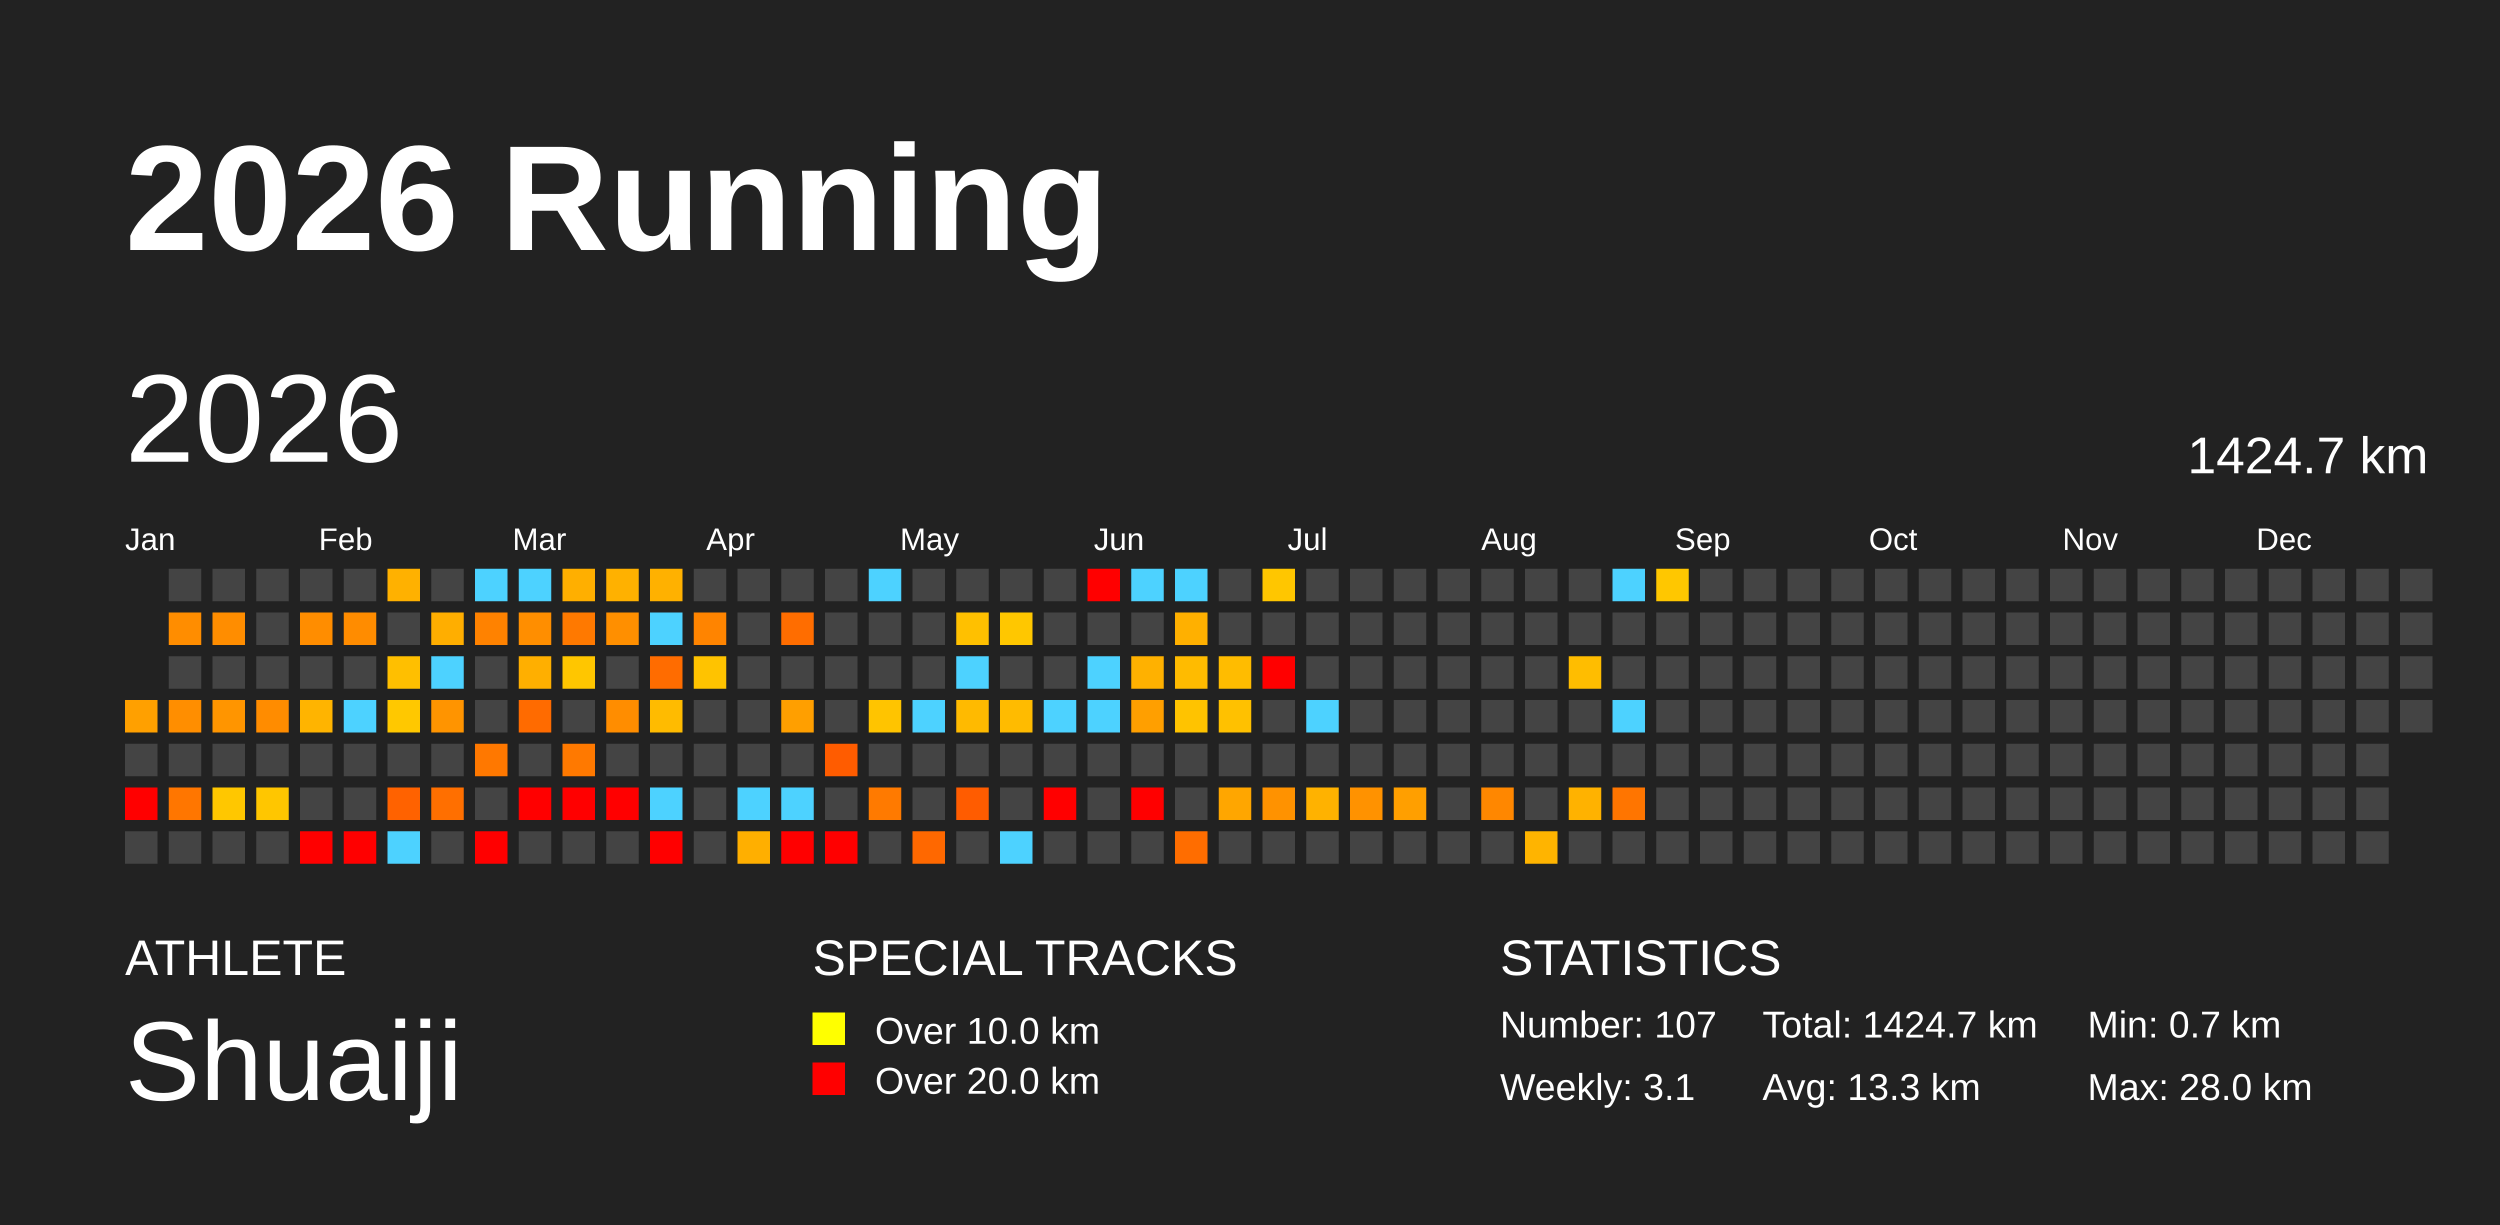
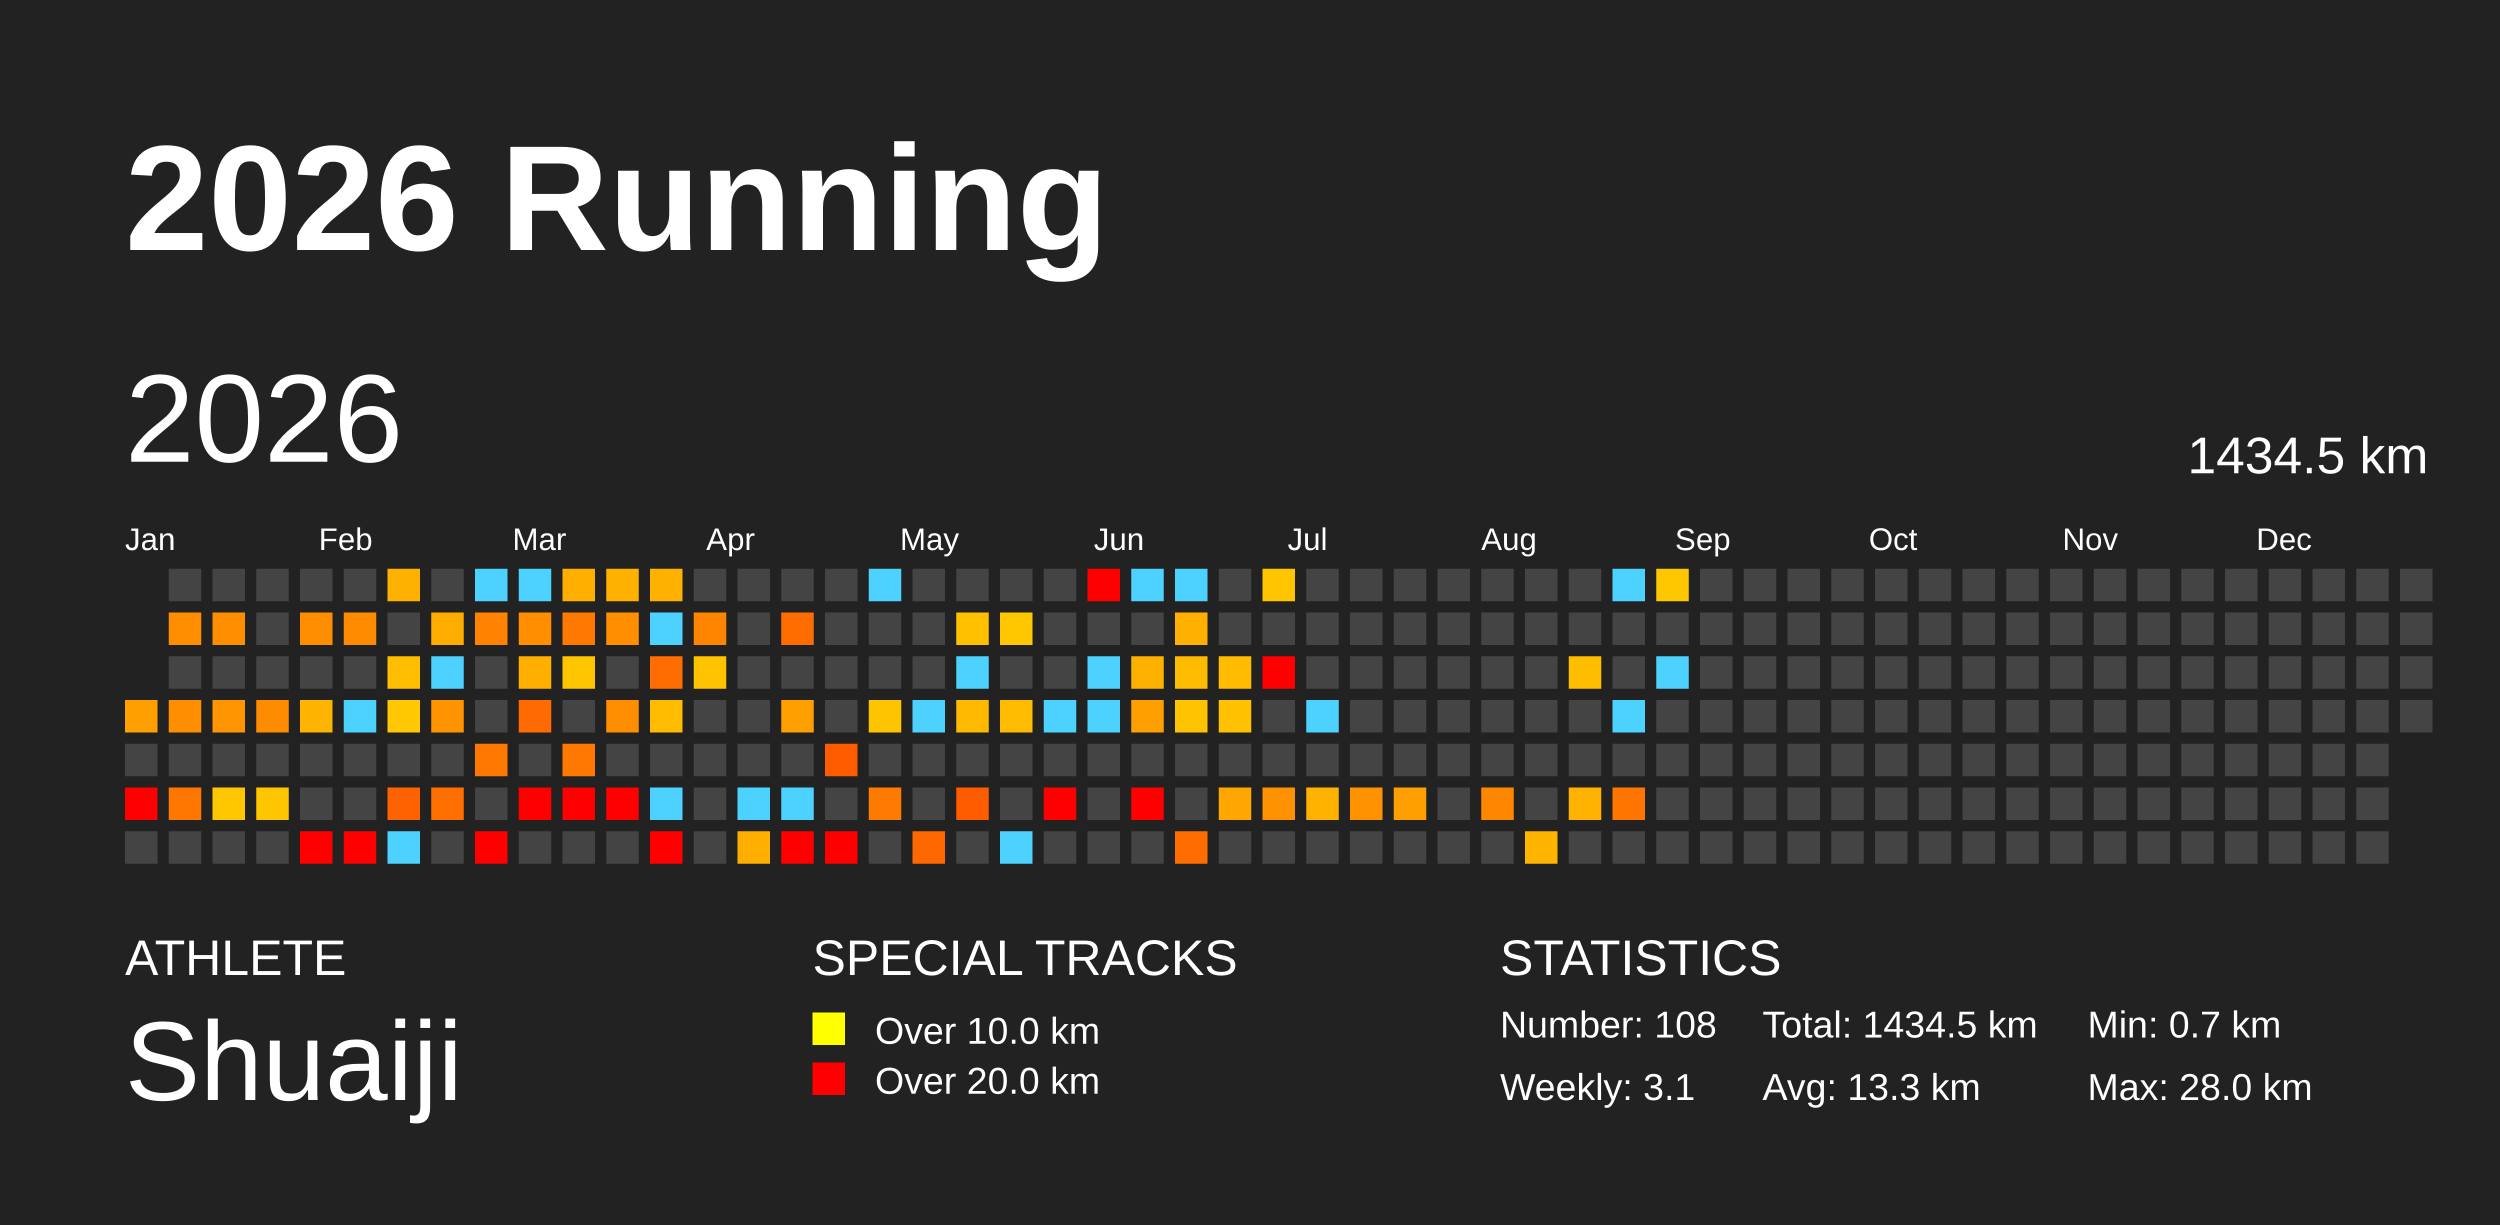
<svg xmlns="http://www.w3.org/2000/svg" baseProfile="full" height="98mm" version="1.1" viewBox="0,0,200,98" width="200mm">
  <defs />
  <rect fill="#222222" height="98" width="200" x="0" y="0" />
  <text fill="#FFFFFF" style="font-size:12px; font-family:Arial; font-weight:bold;" x="10" y="20">2026 Running</text>
  <text fill="#FFFFFF" style="font-size:4px; font-family:Arial" x="10" y="78">ATHLETE</text>
  <text fill="#FFFFFF" style="font-size:9px; font-family:Arial" x="10" y="88">Shuaiji</text>
  <text fill="#FFFFFF" style="font-size:4px; font-family:Arial" x="65" y="78">SPECIAL TRACKS</text>
  <rect fill="yellow" height="2.6" width="2.6" x="65" y="81" />
  <text fill="#FFFFFF" style="font-size:3px; font-family:Arial" x="70" y="83.5">Over 10.0 km</text>
  <rect fill="red" height="2.6" width="2.6" x="65" y="85" />
  <text fill="#FFFFFF" style="font-size:3px; font-family:Arial" x="70" y="87.5">Over 20.0 km</text>
  <text fill="#FFFFFF" style="font-size:4px; font-family:Arial" x="120" y="78">STATISTICS</text>
-   <text fill="#FFFFFF" style="font-size:3px; font-family:Arial" x="120" y="83">Number: 107</text>
+   <text fill="#FFFFFF" style="font-size:3px; font-family:Arial" x="120" y="83">Number: 108</text>
  <text fill="#FFFFFF" style="font-size:3px; font-family:Arial" x="120" y="88">Weekly: 3.1</text>
-   <text fill="#FFFFFF" style="font-size:3px; font-family:Arial" x="141" y="83">Total: 1424.7 km</text>
+   <text fill="#FFFFFF" style="font-size:3px; font-family:Arial" x="141" y="83">Total: 1434.5 km</text>
  <text fill="#FFFFFF" style="font-size:3px; font-family:Arial" x="141" y="88">Avg: 13.3 km</text>
  <text fill="#FFFFFF" style="font-size:3px; font-family:Arial" x="167" y="83">Min: 0.7 km</text>
  <text fill="#FFFFFF" style="font-size:3px; font-family:Arial" x="167" y="88">Max: 28.0 km</text>
  <text dominant-baseline="hanging" fill="#FFFFFF" style="font-size:10.0px; font-family:Arial;" x="10" y="30">2026</text>
-   <text dominant-baseline="hanging" fill="#FFFFFF" style="font-size:4.125px; font-family:Arial;" x="175" y="35">1424.7 km</text>
+   <text dominant-baseline="hanging" fill="#FFFFFF" style="font-size:4.125px; font-family:Arial;" x="175" y="35">1434.5 km</text>
  <text fill="#FFFFFF" style="font-size:2.5px; font-family:Arial" x="10.0" y="44">Jan</text>
  <text fill="#FFFFFF" style="font-size:2.5px; font-family:Arial" x="25.5" y="44">Feb</text>
  <text fill="#FFFFFF" style="font-size:2.5px; font-family:Arial" x="41.0" y="44">Mar</text>
  <text fill="#FFFFFF" style="font-size:2.5px; font-family:Arial" x="56.5" y="44">Apr</text>
  <text fill="#FFFFFF" style="font-size:2.5px; font-family:Arial" x="72.0" y="44">May</text>
  <text fill="#FFFFFF" style="font-size:2.5px; font-family:Arial" x="87.5" y="44">Jun</text>
  <text fill="#FFFFFF" style="font-size:2.5px; font-family:Arial" x="103.0" y="44">Jul</text>
  <text fill="#FFFFFF" style="font-size:2.5px; font-family:Arial" x="118.5" y="44">Aug</text>
  <text fill="#FFFFFF" style="font-size:2.5px; font-family:Arial" x="134.0" y="44">Sep</text>
  <text fill="#FFFFFF" style="font-size:2.5px; font-family:Arial" x="149.5" y="44">Oct</text>
  <text fill="#FFFFFF" style="font-size:2.5px; font-family:Arial" x="165.0" y="44">Nov</text>
  <text fill="#FFFFFF" style="font-size:2.5px; font-family:Arial" x="180.5" y="44">Dec</text>
  <rect fill="#ffa000" height="2.6" width="2.6" x="10.0" y="56.0" />
  <rect fill="#444444" height="2.6" width="2.6" x="10.0" y="59.5" />
  <rect fill="red" height="2.6" width="2.6" x="10.0" y="63.0" />
  <rect fill="#444444" height="2.6" width="2.6" x="10.0" y="66.5" />
  <rect fill="#444444" height="2.6" width="2.6" x="13.5" y="45.5" />
  <rect fill="#ff8d00" height="2.6" width="2.6" x="13.5" y="49.0" />
  <rect fill="#444444" height="2.6" width="2.6" x="13.5" y="52.5" />
  <rect fill="#ff8e00" height="2.6" width="2.6" x="13.5" y="56.0" />
  <rect fill="#444444" height="2.6" width="2.6" x="13.5" y="59.5" />
  <rect fill="#ff7600" height="2.6" width="2.6" x="13.5" y="63.0" />
  <rect fill="#444444" height="2.6" width="2.6" x="13.5" y="66.5" />
  <rect fill="#444444" height="2.6" width="2.6" x="17.0" y="45.5" />
  <rect fill="#ff8d00" height="2.6" width="2.6" x="17.0" y="49.0" />
  <rect fill="#444444" height="2.6" width="2.6" x="17.0" y="52.5" />
  <rect fill="#ff9500" height="2.6" width="2.6" x="17.0" y="56.0" />
  <rect fill="#444444" height="2.6" width="2.6" x="17.0" y="59.5" />
  <rect fill="#ffc700" height="2.6" width="2.6" x="17.0" y="63.0" />
  <rect fill="#444444" height="2.6" width="2.6" x="17.0" y="66.5" />
  <rect fill="#444444" height="2.6" width="2.6" x="20.5" y="45.5" />
  <rect fill="#444444" height="2.6" width="2.6" x="20.5" y="49.0" />
  <rect fill="#444444" height="2.6" width="2.6" x="20.5" y="52.5" />
  <rect fill="#ff8c00" height="2.6" width="2.6" x="20.5" y="56.0" />
  <rect fill="#444444" height="2.6" width="2.6" x="20.5" y="59.5" />
  <rect fill="#ffc600" height="2.6" width="2.6" x="20.5" y="63.0" />
  <rect fill="#444444" height="2.6" width="2.6" x="20.5" y="66.5" />
  <rect fill="#444444" height="2.6" width="2.6" x="24.0" y="45.5" />
  <rect fill="#ff8d00" height="2.6" width="2.6" x="24.0" y="49.0" />
  <rect fill="#444444" height="2.6" width="2.6" x="24.0" y="52.5" />
  <rect fill="#ffb400" height="2.6" width="2.6" x="24.0" y="56.0" />
  <rect fill="#444444" height="2.6" width="2.6" x="24.0" y="59.5" />
  <rect fill="#444444" height="2.6" width="2.6" x="24.0" y="63.0" />
  <rect fill="red" height="2.6" width="2.6" x="24.0" y="66.5" />
  <rect fill="#444444" height="2.6" width="2.6" x="27.5" y="45.5" />
  <rect fill="#ff8c00" height="2.6" width="2.6" x="27.5" y="49.0" />
  <rect fill="#444444" height="2.6" width="2.6" x="27.5" y="52.5" />
  <rect fill="#4dd2ff" height="2.6" width="2.6" x="27.5" y="56.0" />
  <rect fill="#444444" height="2.6" width="2.6" x="27.5" y="59.5" />
  <rect fill="#444444" height="2.6" width="2.6" x="27.5" y="63.0" />
  <rect fill="red" height="2.6" width="2.6" x="27.5" y="66.5" />
  <rect fill="#ffb100" height="2.6" width="2.6" x="31.0" y="45.5" />
  <rect fill="#444444" height="2.6" width="2.6" x="31.0" y="49.0" />
  <rect fill="#ffbf00" height="2.6" width="2.6" x="31.0" y="52.5" />
  <rect fill="#ffc800" height="2.6" width="2.6" x="31.0" y="56.0" />
  <rect fill="#444444" height="2.6" width="2.6" x="31.0" y="59.5" />
  <rect fill="#ff6200" height="2.6" width="2.6" x="31.0" y="63.0" />
  <rect fill="#4dd2ff" height="2.6" width="2.6" x="31.0" y="66.5" />
  <rect fill="#444444" height="2.6" width="2.6" x="34.5" y="45.5" />
  <rect fill="#ffae00" height="2.6" width="2.6" x="34.5" y="49.0" />
  <rect fill="#4dd2ff" height="2.6" width="2.6" x="34.5" y="52.5" />
  <rect fill="#ff9400" height="2.6" width="2.6" x="34.5" y="56.0" />
  <rect fill="#444444" height="2.6" width="2.6" x="34.5" y="59.5" />
  <rect fill="#ff6f00" height="2.6" width="2.6" x="34.5" y="63.0" />
  <rect fill="#444444" height="2.6" width="2.6" x="34.5" y="66.5" />
  <rect fill="#4dd2ff" height="2.6" width="2.6" x="38.0" y="45.5" />
  <rect fill="#ff8200" height="2.6" width="2.6" x="38.0" y="49.0" />
  <rect fill="#444444" height="2.6" width="2.6" x="38.0" y="52.5" />
  <rect fill="#444444" height="2.6" width="2.6" x="38.0" y="56.0" />
  <rect fill="#ff7800" height="2.6" width="2.6" x="38.0" y="59.5" />
  <rect fill="#444444" height="2.6" width="2.6" x="38.0" y="63.0" />
  <rect fill="red" height="2.6" width="2.6" x="38.0" y="66.5" />
  <rect fill="#4dd2ff" height="2.6" width="2.6" x="41.5" y="45.5" />
  <rect fill="#ff8e00" height="2.6" width="2.6" x="41.5" y="49.0" />
  <rect fill="#ffaf00" height="2.6" width="2.6" x="41.5" y="52.5" />
  <rect fill="#ff6b00" height="2.6" width="2.6" x="41.5" y="56.0" />
  <rect fill="#444444" height="2.6" width="2.6" x="41.5" y="59.5" />
  <rect fill="red" height="2.6" width="2.6" x="41.5" y="63.0" />
  <rect fill="#444444" height="2.6" width="2.6" x="41.5" y="66.5" />
  <rect fill="#ffaf00" height="2.6" width="2.6" x="45.0" y="45.5" />
  <rect fill="#ff7900" height="2.6" width="2.6" x="45.0" y="49.0" />
  <rect fill="#ffc600" height="2.6" width="2.6" x="45.0" y="52.5" />
  <rect fill="#444444" height="2.6" width="2.6" x="45.0" y="56.0" />
  <rect fill="#ff7900" height="2.6" width="2.6" x="45.0" y="59.5" />
  <rect fill="red" height="2.6" width="2.6" x="45.0" y="63.0" />
  <rect fill="#444444" height="2.6" width="2.6" x="45.0" y="66.5" />
  <rect fill="#ffb100" height="2.6" width="2.6" x="48.5" y="45.5" />
  <rect fill="#ff8f00" height="2.6" width="2.6" x="48.5" y="49.0" />
  <rect fill="#444444" height="2.6" width="2.6" x="48.5" y="52.5" />
  <rect fill="#ff8d00" height="2.6" width="2.6" x="48.5" y="56.0" />
  <rect fill="#444444" height="2.6" width="2.6" x="48.5" y="59.5" />
  <rect fill="red" height="2.6" width="2.6" x="48.5" y="63.0" />
  <rect fill="#444444" height="2.6" width="2.6" x="48.5" y="66.5" />
  <rect fill="#ffb100" height="2.6" width="2.6" x="52.0" y="45.5" />
  <rect fill="#4dd2ff" height="2.6" width="2.6" x="52.0" y="49.0" />
  <rect fill="#ff6c00" height="2.6" width="2.6" x="52.0" y="52.5" />
  <rect fill="#ffbb00" height="2.6" width="2.6" x="52.0" y="56.0" />
  <rect fill="#444444" height="2.6" width="2.6" x="52.0" y="59.5" />
  <rect fill="#4dd2ff" height="2.6" width="2.6" x="52.0" y="63.0" />
  <rect fill="red" height="2.6" width="2.6" x="52.0" y="66.5" />
  <rect fill="#444444" height="2.6" width="2.6" x="55.5" y="45.5" />
  <rect fill="#ff8400" height="2.6" width="2.6" x="55.5" y="49.0" />
  <rect fill="#ffc300" height="2.6" width="2.6" x="55.5" y="52.5" />
  <rect fill="#444444" height="2.6" width="2.6" x="55.5" y="56.0" />
  <rect fill="#444444" height="2.6" width="2.6" x="55.5" y="59.5" />
  <rect fill="#444444" height="2.6" width="2.6" x="55.5" y="63.0" />
  <rect fill="#444444" height="2.6" width="2.6" x="55.5" y="66.5" />
  <rect fill="#444444" height="2.6" width="2.6" x="59.0" y="45.5" />
  <rect fill="#444444" height="2.6" width="2.6" x="59.0" y="49.0" />
  <rect fill="#444444" height="2.6" width="2.6" x="59.0" y="52.5" />
  <rect fill="#444444" height="2.6" width="2.6" x="59.0" y="56.0" />
  <rect fill="#444444" height="2.6" width="2.6" x="59.0" y="59.5" />
  <rect fill="#4dd2ff" height="2.6" width="2.6" x="59.0" y="63.0" />
  <rect fill="#ffaf00" height="2.6" width="2.6" x="59.0" y="66.5" />
  <rect fill="#444444" height="2.6" width="2.6" x="62.5" y="45.5" />
  <rect fill="#ff6d00" height="2.6" width="2.6" x="62.5" y="49.0" />
  <rect fill="#444444" height="2.6" width="2.6" x="62.5" y="52.5" />
  <rect fill="#ff9f00" height="2.6" width="2.6" x="62.5" y="56.0" />
  <rect fill="#444444" height="2.6" width="2.6" x="62.5" y="59.5" />
  <rect fill="#4dd2ff" height="2.6" width="2.6" x="62.5" y="63.0" />
  <rect fill="red" height="2.6" width="2.6" x="62.5" y="66.5" />
  <rect fill="#444444" height="2.6" width="2.6" x="66.0" y="45.5" />
  <rect fill="#444444" height="2.6" width="2.6" x="66.0" y="49.0" />
  <rect fill="#444444" height="2.6" width="2.6" x="66.0" y="52.5" />
  <rect fill="#444444" height="2.6" width="2.6" x="66.0" y="56.0" />
  <rect fill="#ff5c00" height="2.6" width="2.6" x="66.0" y="59.5" />
  <rect fill="#444444" height="2.6" width="2.6" x="66.0" y="63.0" />
  <rect fill="red" height="2.6" width="2.6" x="66.0" y="66.5" />
  <rect fill="#4dd2ff" height="2.6" width="2.6" x="69.5" y="45.5" />
  <rect fill="#444444" height="2.6" width="2.6" x="69.5" y="49.0" />
  <rect fill="#444444" height="2.6" width="2.6" x="69.5" y="52.5" />
  <rect fill="#ffc400" height="2.6" width="2.6" x="69.5" y="56.0" />
  <rect fill="#444444" height="2.6" width="2.6" x="69.5" y="59.5" />
  <rect fill="#ff7a00" height="2.6" width="2.6" x="69.5" y="63.0" />
  <rect fill="#444444" height="2.6" width="2.6" x="69.5" y="66.5" />
  <rect fill="#444444" height="2.6" width="2.6" x="73.0" y="45.5" />
  <rect fill="#444444" height="2.6" width="2.6" x="73.0" y="49.0" />
  <rect fill="#444444" height="2.6" width="2.6" x="73.0" y="52.5" />
  <rect fill="#4dd2ff" height="2.6" width="2.6" x="73.0" y="56.0" />
  <rect fill="#444444" height="2.6" width="2.6" x="73.0" y="59.5" />
  <rect fill="#444444" height="2.6" width="2.6" x="73.0" y="63.0" />
  <rect fill="#ff6800" height="2.6" width="2.6" x="73.0" y="66.5" />
  <rect fill="#444444" height="2.6" width="2.6" x="76.5" y="45.5" />
  <rect fill="#ffc000" height="2.6" width="2.6" x="76.5" y="49.0" />
  <rect fill="#4dd2ff" height="2.6" width="2.6" x="76.5" y="52.5" />
  <rect fill="#ffba00" height="2.6" width="2.6" x="76.5" y="56.0" />
  <rect fill="#444444" height="2.6" width="2.6" x="76.5" y="59.5" />
  <rect fill="#ff5c00" height="2.6" width="2.6" x="76.5" y="63.0" />
  <rect fill="#444444" height="2.6" width="2.6" x="76.5" y="66.5" />
  <rect fill="#444444" height="2.6" width="2.6" x="80.0" y="45.5" />
  <rect fill="#ffc700" height="2.6" width="2.6" x="80.0" y="49.0" />
  <rect fill="#444444" height="2.6" width="2.6" x="80.0" y="52.5" />
  <rect fill="#ffbb00" height="2.6" width="2.6" x="80.0" y="56.0" />
  <rect fill="#444444" height="2.6" width="2.6" x="80.0" y="59.5" />
  <rect fill="#444444" height="2.6" width="2.6" x="80.0" y="63.0" />
  <rect fill="#4dd2ff" height="2.6" width="2.6" x="80.0" y="66.5" />
  <rect fill="#444444" height="2.6" width="2.6" x="83.5" y="45.5" />
  <rect fill="#444444" height="2.6" width="2.6" x="83.5" y="49.0" />
  <rect fill="#444444" height="2.6" width="2.6" x="83.5" y="52.5" />
  <rect fill="#4dd2ff" height="2.6" width="2.6" x="83.5" y="56.0" />
  <rect fill="#444444" height="2.6" width="2.6" x="83.5" y="59.5" />
  <rect fill="red" height="2.6" width="2.6" x="83.5" y="63.0" />
  <rect fill="#444444" height="2.6" width="2.6" x="83.5" y="66.5" />
  <rect fill="red" height="2.6" width="2.6" x="87.0" y="45.5" />
  <rect fill="#444444" height="2.6" width="2.6" x="87.0" y="49.0" />
  <rect fill="#4dd2ff" height="2.6" width="2.6" x="87.0" y="52.5" />
  <rect fill="#4dd2ff" height="2.6" width="2.6" x="87.0" y="56.0" />
  <rect fill="#444444" height="2.6" width="2.6" x="87.0" y="59.5" />
  <rect fill="#444444" height="2.6" width="2.6" x="87.0" y="63.0" />
  <rect fill="#444444" height="2.6" width="2.6" x="87.0" y="66.5" />
  <rect fill="#4dd2ff" height="2.6" width="2.6" x="90.5" y="45.5" />
  <rect fill="#444444" height="2.6" width="2.6" x="90.5" y="49.0" />
  <rect fill="#ffb100" height="2.6" width="2.6" x="90.5" y="52.5" />
  <rect fill="#ff9f00" height="2.6" width="2.6" x="90.5" y="56.0" />
  <rect fill="#444444" height="2.6" width="2.6" x="90.5" y="59.5" />
  <rect fill="red" height="2.6" width="2.6" x="90.5" y="63.0" />
  <rect fill="#444444" height="2.6" width="2.6" x="90.5" y="66.5" />
  <rect fill="#4dd2ff" height="2.6" width="2.6" x="94.0" y="45.5" />
  <rect fill="#ffb000" height="2.6" width="2.6" x="94.0" y="49.0" />
  <rect fill="#ffbb00" height="2.6" width="2.6" x="94.0" y="52.5" />
  <rect fill="#ffc300" height="2.6" width="2.6" x="94.0" y="56.0" />
  <rect fill="#444444" height="2.6" width="2.6" x="94.0" y="59.5" />
  <rect fill="#444444" height="2.6" width="2.6" x="94.0" y="63.0" />
  <rect fill="#ff6d00" height="2.6" width="2.6" x="94.0" y="66.5" />
  <rect fill="#444444" height="2.6" width="2.6" x="97.5" y="45.5" />
  <rect fill="#444444" height="2.6" width="2.6" x="97.5" y="49.0" />
  <rect fill="#ffbc00" height="2.6" width="2.6" x="97.5" y="52.5" />
  <rect fill="#ffc100" height="2.6" width="2.6" x="97.5" y="56.0" />
  <rect fill="#444444" height="2.6" width="2.6" x="97.5" y="59.5" />
  <rect fill="#ffa600" height="2.6" width="2.6" x="97.5" y="63.0" />
  <rect fill="#444444" height="2.6" width="2.6" x="97.5" y="66.5" />
  <rect fill="#ffc600" height="2.6" width="2.6" x="101.0" y="45.5" />
  <rect fill="#444444" height="2.6" width="2.6" x="101.0" y="49.0" />
  <rect fill="red" height="2.6" width="2.6" x="101.0" y="52.5" />
  <rect fill="#444444" height="2.6" width="2.6" x="101.0" y="56.0" />
  <rect fill="#444444" height="2.6" width="2.6" x="101.0" y="59.5" />
  <rect fill="#ff9200" height="2.6" width="2.6" x="101.0" y="63.0" />
  <rect fill="#444444" height="2.6" width="2.6" x="101.0" y="66.5" />
  <rect fill="#444444" height="2.6" width="2.6" x="104.5" y="45.5" />
  <rect fill="#444444" height="2.6" width="2.6" x="104.5" y="49.0" />
  <rect fill="#444444" height="2.6" width="2.6" x="104.5" y="52.5" />
  <rect fill="#4dd2ff" height="2.6" width="2.6" x="104.5" y="56.0" />
  <rect fill="#444444" height="2.6" width="2.6" x="104.5" y="59.5" />
  <rect fill="#ffb200" height="2.6" width="2.6" x="104.5" y="63.0" />
  <rect fill="#444444" height="2.6" width="2.6" x="104.5" y="66.5" />
  <rect fill="#444444" height="2.6" width="2.6" x="108.0" y="45.5" />
  <rect fill="#444444" height="2.6" width="2.6" x="108.0" y="49.0" />
  <rect fill="#444444" height="2.6" width="2.6" x="108.0" y="52.5" />
  <rect fill="#444444" height="2.6" width="2.6" x="108.0" y="56.0" />
  <rect fill="#444444" height="2.6" width="2.6" x="108.0" y="59.5" />
  <rect fill="#ff9200" height="2.6" width="2.6" x="108.0" y="63.0" />
  <rect fill="#444444" height="2.6" width="2.6" x="108.0" y="66.5" />
  <rect fill="#444444" height="2.6" width="2.6" x="111.5" y="45.5" />
  <rect fill="#444444" height="2.6" width="2.6" x="111.5" y="49.0" />
  <rect fill="#444444" height="2.6" width="2.6" x="111.5" y="52.5" />
  <rect fill="#444444" height="2.6" width="2.6" x="111.5" y="56.0" />
  <rect fill="#444444" height="2.6" width="2.6" x="111.5" y="59.5" />
  <rect fill="#ff9f00" height="2.6" width="2.6" x="111.5" y="63.0" />
  <rect fill="#444444" height="2.6" width="2.6" x="111.5" y="66.5" />
  <rect fill="#444444" height="2.6" width="2.6" x="115.0" y="45.5" />
  <rect fill="#444444" height="2.6" width="2.6" x="115.0" y="49.0" />
  <rect fill="#444444" height="2.6" width="2.6" x="115.0" y="52.5" />
  <rect fill="#444444" height="2.6" width="2.6" x="115.0" y="56.0" />
  <rect fill="#444444" height="2.6" width="2.6" x="115.0" y="59.5" />
  <rect fill="#444444" height="2.6" width="2.6" x="115.0" y="63.0" />
  <rect fill="#444444" height="2.6" width="2.6" x="115.0" y="66.5" />
  <rect fill="#444444" height="2.6" width="2.6" x="118.5" y="45.5" />
  <rect fill="#444444" height="2.6" width="2.6" x="118.5" y="49.0" />
  <rect fill="#444444" height="2.6" width="2.6" x="118.5" y="52.5" />
  <rect fill="#444444" height="2.6" width="2.6" x="118.5" y="56.0" />
  <rect fill="#444444" height="2.6" width="2.6" x="118.5" y="59.5" />
  <rect fill="#ff8700" height="2.6" width="2.6" x="118.5" y="63.0" />
  <rect fill="#444444" height="2.6" width="2.6" x="118.5" y="66.5" />
  <rect fill="#444444" height="2.6" width="2.6" x="122.0" y="45.5" />
  <rect fill="#444444" height="2.6" width="2.6" x="122.0" y="49.0" />
  <rect fill="#444444" height="2.6" width="2.6" x="122.0" y="52.5" />
  <rect fill="#444444" height="2.6" width="2.6" x="122.0" y="56.0" />
  <rect fill="#444444" height="2.6" width="2.6" x="122.0" y="59.5" />
  <rect fill="#444444" height="2.6" width="2.6" x="122.0" y="63.0" />
  <rect fill="#ffb400" height="2.6" width="2.6" x="122.0" y="66.5" />
  <rect fill="#444444" height="2.6" width="2.6" x="125.5" y="45.5" />
  <rect fill="#444444" height="2.6" width="2.6" x="125.5" y="49.0" />
  <rect fill="#ffbd00" height="2.6" width="2.6" x="125.5" y="52.5" />
  <rect fill="#444444" height="2.6" width="2.6" x="125.5" y="56.0" />
  <rect fill="#444444" height="2.6" width="2.6" x="125.5" y="59.5" />
  <rect fill="#ffb200" height="2.6" width="2.6" x="125.5" y="63.0" />
  <rect fill="#444444" height="2.6" width="2.6" x="125.5" y="66.5" />
  <rect fill="#4dd2ff" height="2.6" width="2.6" x="129.0" y="45.5" />
  <rect fill="#444444" height="2.6" width="2.6" x="129.0" y="49.0" />
  <rect fill="#444444" height="2.6" width="2.6" x="129.0" y="52.5" />
  <rect fill="#4dd2ff" height="2.6" width="2.6" x="129.0" y="56.0" />
  <rect fill="#444444" height="2.6" width="2.6" x="129.0" y="59.5" />
  <rect fill="#ff7500" height="2.6" width="2.6" x="129.0" y="63.0" />
  <rect fill="#444444" height="2.6" width="2.6" x="129.0" y="66.5" />
  <rect fill="#ffc700" height="2.6" width="2.6" x="132.5" y="45.5" />
  <rect fill="#444444" height="2.6" width="2.6" x="132.5" y="49.0" />
-   <rect fill="#444444" height="2.6" width="2.6" x="132.5" y="52.5" />
+   <rect fill="#4dd2ff" height="2.6" width="2.6" x="132.5" y="52.5" />
  <rect fill="#444444" height="2.6" width="2.6" x="132.5" y="56.0" />
  <rect fill="#444444" height="2.6" width="2.6" x="132.5" y="59.5" />
  <rect fill="#444444" height="2.6" width="2.6" x="132.5" y="63.0" />
  <rect fill="#444444" height="2.6" width="2.6" x="132.5" y="66.5" />
  <rect fill="#444444" height="2.6" width="2.6" x="136.0" y="45.5" />
  <rect fill="#444444" height="2.6" width="2.6" x="136.0" y="49.0" />
  <rect fill="#444444" height="2.6" width="2.6" x="136.0" y="52.5" />
  <rect fill="#444444" height="2.6" width="2.6" x="136.0" y="56.0" />
  <rect fill="#444444" height="2.6" width="2.6" x="136.0" y="59.5" />
  <rect fill="#444444" height="2.6" width="2.6" x="136.0" y="63.0" />
  <rect fill="#444444" height="2.6" width="2.6" x="136.0" y="66.5" />
  <rect fill="#444444" height="2.6" width="2.6" x="139.5" y="45.5" />
  <rect fill="#444444" height="2.6" width="2.6" x="139.5" y="49.0" />
  <rect fill="#444444" height="2.6" width="2.6" x="139.5" y="52.5" />
  <rect fill="#444444" height="2.6" width="2.6" x="139.5" y="56.0" />
  <rect fill="#444444" height="2.6" width="2.6" x="139.5" y="59.5" />
  <rect fill="#444444" height="2.6" width="2.6" x="139.5" y="63.0" />
  <rect fill="#444444" height="2.6" width="2.6" x="139.5" y="66.5" />
  <rect fill="#444444" height="2.6" width="2.6" x="143.0" y="45.5" />
  <rect fill="#444444" height="2.6" width="2.6" x="143.0" y="49.0" />
  <rect fill="#444444" height="2.6" width="2.6" x="143.0" y="52.5" />
  <rect fill="#444444" height="2.6" width="2.6" x="143.0" y="56.0" />
  <rect fill="#444444" height="2.6" width="2.6" x="143.0" y="59.5" />
  <rect fill="#444444" height="2.6" width="2.6" x="143.0" y="63.0" />
  <rect fill="#444444" height="2.6" width="2.6" x="143.0" y="66.5" />
  <rect fill="#444444" height="2.6" width="2.6" x="146.5" y="45.5" />
  <rect fill="#444444" height="2.6" width="2.6" x="146.5" y="49.0" />
  <rect fill="#444444" height="2.6" width="2.6" x="146.5" y="52.5" />
  <rect fill="#444444" height="2.6" width="2.6" x="146.5" y="56.0" />
  <rect fill="#444444" height="2.6" width="2.6" x="146.5" y="59.5" />
  <rect fill="#444444" height="2.6" width="2.6" x="146.5" y="63.0" />
  <rect fill="#444444" height="2.6" width="2.6" x="146.5" y="66.5" />
  <rect fill="#444444" height="2.6" width="2.6" x="150.0" y="45.5" />
  <rect fill="#444444" height="2.6" width="2.6" x="150.0" y="49.0" />
  <rect fill="#444444" height="2.6" width="2.6" x="150.0" y="52.5" />
  <rect fill="#444444" height="2.6" width="2.6" x="150.0" y="56.0" />
  <rect fill="#444444" height="2.6" width="2.6" x="150.0" y="59.5" />
  <rect fill="#444444" height="2.6" width="2.6" x="150.0" y="63.0" />
  <rect fill="#444444" height="2.6" width="2.6" x="150.0" y="66.5" />
  <rect fill="#444444" height="2.6" width="2.6" x="153.5" y="45.5" />
  <rect fill="#444444" height="2.6" width="2.6" x="153.5" y="49.0" />
  <rect fill="#444444" height="2.6" width="2.6" x="153.5" y="52.5" />
  <rect fill="#444444" height="2.6" width="2.6" x="153.5" y="56.0" />
  <rect fill="#444444" height="2.6" width="2.6" x="153.5" y="59.5" />
  <rect fill="#444444" height="2.6" width="2.6" x="153.5" y="63.0" />
  <rect fill="#444444" height="2.6" width="2.6" x="153.5" y="66.5" />
  <rect fill="#444444" height="2.6" width="2.6" x="157.0" y="45.5" />
  <rect fill="#444444" height="2.6" width="2.6" x="157.0" y="49.0" />
  <rect fill="#444444" height="2.6" width="2.6" x="157.0" y="52.5" />
  <rect fill="#444444" height="2.6" width="2.6" x="157.0" y="56.0" />
  <rect fill="#444444" height="2.6" width="2.6" x="157.0" y="59.5" />
  <rect fill="#444444" height="2.6" width="2.6" x="157.0" y="63.0" />
  <rect fill="#444444" height="2.6" width="2.6" x="157.0" y="66.5" />
  <rect fill="#444444" height="2.6" width="2.6" x="160.5" y="45.5" />
  <rect fill="#444444" height="2.6" width="2.6" x="160.5" y="49.0" />
  <rect fill="#444444" height="2.6" width="2.6" x="160.5" y="52.5" />
  <rect fill="#444444" height="2.6" width="2.6" x="160.5" y="56.0" />
  <rect fill="#444444" height="2.6" width="2.6" x="160.5" y="59.5" />
  <rect fill="#444444" height="2.6" width="2.6" x="160.5" y="63.0" />
  <rect fill="#444444" height="2.6" width="2.6" x="160.5" y="66.5" />
  <rect fill="#444444" height="2.6" width="2.6" x="164.0" y="45.5" />
  <rect fill="#444444" height="2.6" width="2.6" x="164.0" y="49.0" />
  <rect fill="#444444" height="2.6" width="2.6" x="164.0" y="52.5" />
  <rect fill="#444444" height="2.6" width="2.6" x="164.0" y="56.0" />
  <rect fill="#444444" height="2.6" width="2.6" x="164.0" y="59.5" />
  <rect fill="#444444" height="2.6" width="2.6" x="164.0" y="63.0" />
  <rect fill="#444444" height="2.6" width="2.6" x="164.0" y="66.5" />
  <rect fill="#444444" height="2.6" width="2.6" x="167.5" y="45.5" />
  <rect fill="#444444" height="2.6" width="2.6" x="167.5" y="49.0" />
  <rect fill="#444444" height="2.6" width="2.6" x="167.5" y="52.5" />
  <rect fill="#444444" height="2.6" width="2.6" x="167.5" y="56.0" />
  <rect fill="#444444" height="2.6" width="2.6" x="167.5" y="59.5" />
  <rect fill="#444444" height="2.6" width="2.6" x="167.5" y="63.0" />
  <rect fill="#444444" height="2.6" width="2.6" x="167.5" y="66.5" />
  <rect fill="#444444" height="2.6" width="2.6" x="171.0" y="45.5" />
  <rect fill="#444444" height="2.6" width="2.6" x="171.0" y="49.0" />
  <rect fill="#444444" height="2.6" width="2.6" x="171.0" y="52.5" />
  <rect fill="#444444" height="2.6" width="2.6" x="171.0" y="56.0" />
  <rect fill="#444444" height="2.6" width="2.6" x="171.0" y="59.5" />
  <rect fill="#444444" height="2.6" width="2.6" x="171.0" y="63.0" />
  <rect fill="#444444" height="2.6" width="2.6" x="171.0" y="66.5" />
  <rect fill="#444444" height="2.6" width="2.6" x="174.5" y="45.5" />
  <rect fill="#444444" height="2.6" width="2.6" x="174.5" y="49.0" />
  <rect fill="#444444" height="2.6" width="2.6" x="174.5" y="52.5" />
  <rect fill="#444444" height="2.6" width="2.6" x="174.5" y="56.0" />
  <rect fill="#444444" height="2.6" width="2.6" x="174.5" y="59.5" />
  <rect fill="#444444" height="2.6" width="2.6" x="174.5" y="63.0" />
  <rect fill="#444444" height="2.6" width="2.6" x="174.5" y="66.5" />
  <rect fill="#444444" height="2.6" width="2.6" x="178.0" y="45.5" />
  <rect fill="#444444" height="2.6" width="2.6" x="178.0" y="49.0" />
  <rect fill="#444444" height="2.6" width="2.6" x="178.0" y="52.5" />
  <rect fill="#444444" height="2.6" width="2.6" x="178.0" y="56.0" />
  <rect fill="#444444" height="2.6" width="2.6" x="178.0" y="59.5" />
  <rect fill="#444444" height="2.6" width="2.6" x="178.0" y="63.0" />
  <rect fill="#444444" height="2.6" width="2.6" x="178.0" y="66.5" />
  <rect fill="#444444" height="2.6" width="2.6" x="181.5" y="45.5" />
  <rect fill="#444444" height="2.6" width="2.6" x="181.5" y="49.0" />
  <rect fill="#444444" height="2.6" width="2.6" x="181.5" y="52.5" />
  <rect fill="#444444" height="2.6" width="2.6" x="181.5" y="56.0" />
  <rect fill="#444444" height="2.6" width="2.6" x="181.5" y="59.5" />
  <rect fill="#444444" height="2.6" width="2.6" x="181.5" y="63.0" />
  <rect fill="#444444" height="2.6" width="2.6" x="181.5" y="66.5" />
  <rect fill="#444444" height="2.6" width="2.6" x="185.0" y="45.5" />
  <rect fill="#444444" height="2.6" width="2.6" x="185.0" y="49.0" />
  <rect fill="#444444" height="2.6" width="2.6" x="185.0" y="52.5" />
  <rect fill="#444444" height="2.6" width="2.6" x="185.0" y="56.0" />
  <rect fill="#444444" height="2.6" width="2.6" x="185.0" y="59.5" />
  <rect fill="#444444" height="2.6" width="2.6" x="185.0" y="63.0" />
  <rect fill="#444444" height="2.6" width="2.6" x="185.0" y="66.5" />
  <rect fill="#444444" height="2.6" width="2.6" x="188.5" y="45.5" />
  <rect fill="#444444" height="2.6" width="2.6" x="188.5" y="49.0" />
  <rect fill="#444444" height="2.6" width="2.6" x="188.5" y="52.5" />
  <rect fill="#444444" height="2.6" width="2.6" x="188.5" y="56.0" />
  <rect fill="#444444" height="2.6" width="2.6" x="188.5" y="59.5" />
  <rect fill="#444444" height="2.6" width="2.6" x="188.5" y="63.0" />
  <rect fill="#444444" height="2.6" width="2.6" x="188.5" y="66.5" />
  <rect fill="#444444" height="2.6" width="2.6" x="192.0" y="45.5" />
  <rect fill="#444444" height="2.6" width="2.6" x="192.0" y="49.0" />
  <rect fill="#444444" height="2.6" width="2.6" x="192.0" y="52.5" />
  <rect fill="#444444" height="2.6" width="2.6" x="192.0" y="56.0" />
</svg>
